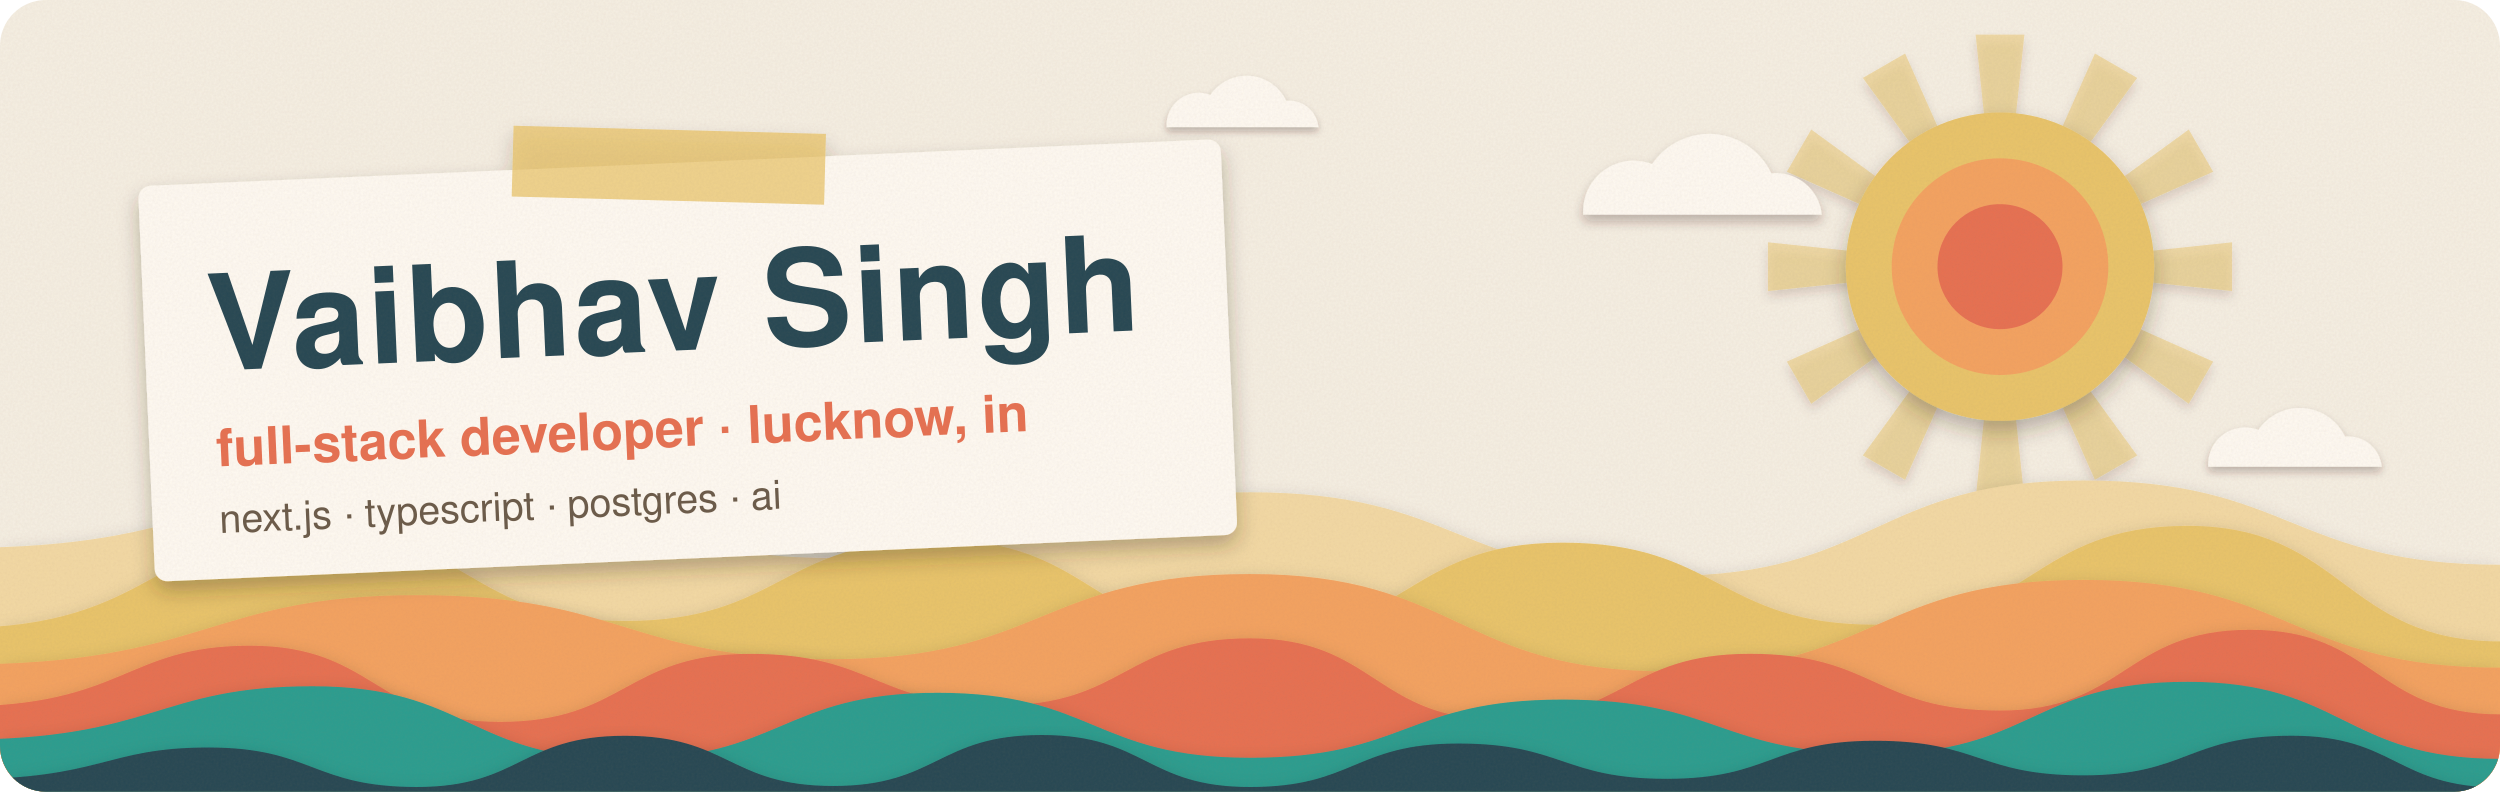
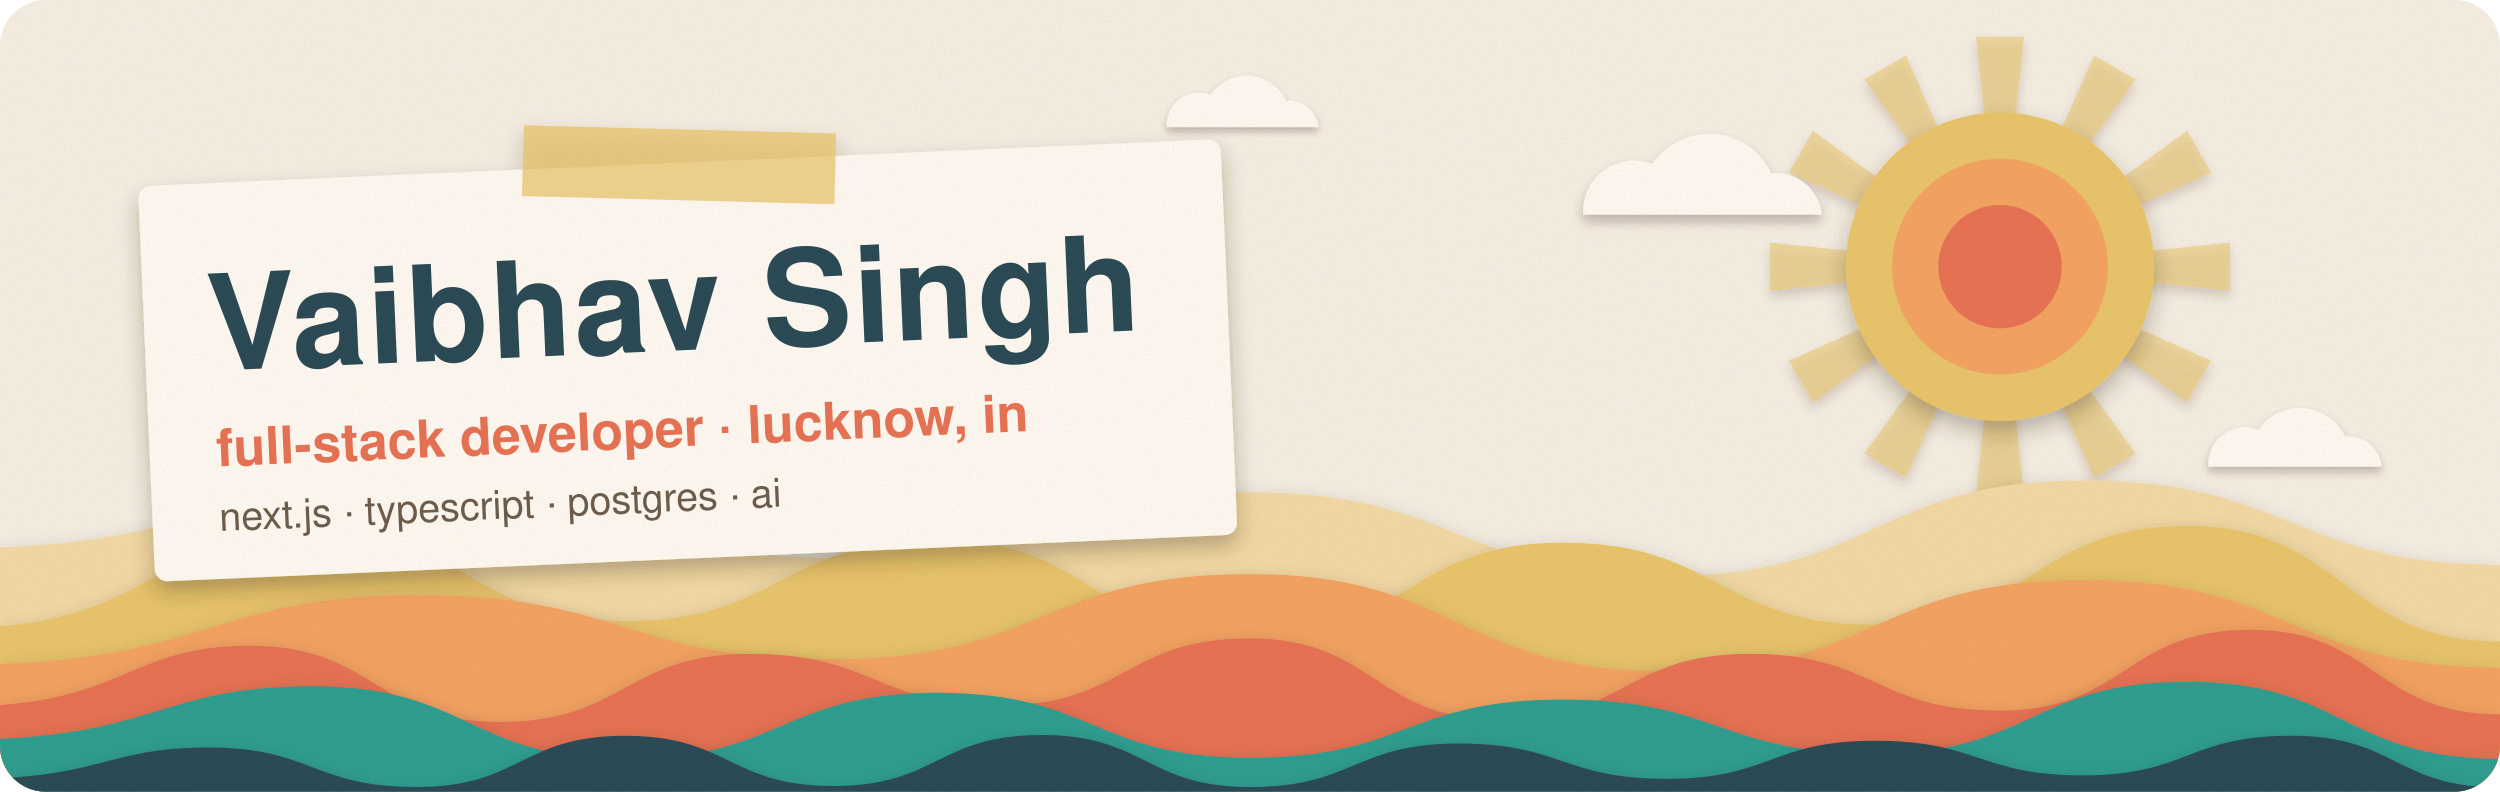
<svg xmlns="http://www.w3.org/2000/svg" viewBox="0 0 1200 380" width="1200" height="380" role="img" aria-label="Vaibhav Singh, full-stack developer">
  <defs>
    <filter id="sh" x="-10%" y="-20%" width="120%" height="150%">
      <feDropShadow dx="0" dy="5" stdDeviation="5" flood-color="#3b2a1a" flood-opacity=".32" />
    </filter>
    <filter id="shs" x="-10%" y="-20%" width="120%" height="150%">
      <feDropShadow dx="0" dy="3" stdDeviation="2.5" flood-color="#3b2a1a" flood-opacity=".3" />
    </filter>
    <filter id="grain">
      <feTurbulence type="fractalNoise" baseFrequency=".85" numOctaves="2" stitchTiles="stitch" />
      <feColorMatrix values="0 0 0 0 .3  0 0 0 0 .22  0 0 0 0 .15  0 0 0 .09 0" />
    </filter>
  </defs>
-   <rect width="1200" height="380" rx="22" fill="#f6efe3" />
  <clipPath id="clip">
    <rect width="1200" height="380" rx="22" />
  </clipPath>
  <g clip-path="url(#clip)">
-     <g filter="url(#shs)" opacity=".9">
+     <rect width="1200" height="380" fill="#f6efe3" />
+     <g filter="url(#shs)">
      <g>
        <animateTransform attributeName="transform" type="rotate" from="0 960 128" to="360 960 128" dur="60s" repeatCount="indefinite" />
-         <path d="M 960 128 L 1071.386 116.293 L 1071.386 139.707 Z" fill="#e9c46a" opacity=".55" />
-         <path d="M 960 128 L 1062.317 173.555 L 1050.61 193.832 Z" fill="#e9c46a" opacity=".55" />
-         <path d="M 960 128 L 1025.832 218.61 L 1005.555 230.317 Z" fill="#e9c46a" opacity=".55" />
-         <path d="M 960 128 L 971.707 239.386 L 948.293 239.386 Z" fill="#e9c46a" opacity=".55" />
-         <path d="M 960 128 L 914.445 230.317 L 894.168 218.61 Z" fill="#e9c46a" opacity=".55" />
-         <path d="M 960 128 L 869.39 193.832 L 857.683 173.555 Z" fill="#e9c46a" opacity=".55" />
-         <path d="M 960 128 L 848.614 139.707 L 848.614 116.293 Z" fill="#e9c46a" opacity=".55" />
-         <path d="M 960 128 L 857.683 82.445 L 869.39 62.168 Z" fill="#e9c46a" opacity=".55" />
-         <path d="M 960 128 L 894.168 37.39 L 914.445 25.683 Z" fill="#e9c46a" opacity=".55" />
-         <path d="M 960 128 L 948.293 16.614 L 971.707 16.614 Z" fill="#e9c46a" opacity=".55" />
-         <path d="M 960 128 L 1005.555 25.683 L 1025.832 37.39 Z" fill="#e9c46a" opacity=".55" />
-         <path d="M 960 128 L 1050.61 62.168 L 1062.317 82.445 Z" fill="#e9c46a" opacity=".55" />
+         <path d="M 960 128 L 1070.392 116.397 L 1070.392 139.603 Z" fill="#e9c46a" opacity=".55" />
+         <path d="M 960 128 L 1061.404 173.148 L 1049.801 193.244 Z" fill="#e9c46a" opacity=".55" />
+         <path d="M 960 128 L 1025.244 217.801 L 1005.148 229.404 Z" fill="#e9c46a" opacity=".55" />
+         <path d="M 960 128 L 971.603 238.392 L 948.397 238.392 Z" fill="#e9c46a" opacity=".55" />
+         <path d="M 960 128 L 914.852 229.404 L 894.756 217.801 Z" fill="#e9c46a" opacity=".55" />
+         <path d="M 960 128 L 870.199 193.244 L 858.596 173.148 Z" fill="#e9c46a" opacity=".55" />
+         <path d="M 960 128 L 849.608 139.603 L 849.608 116.397 Z" fill="#e9c46a" opacity=".55" />
+         <path d="M 960 128 L 858.596 82.852 L 870.199 62.756 Z" fill="#e9c46a" opacity=".55" />
+         <path d="M 960 128 L 894.756 38.199 L 914.852 26.596 Z" fill="#e9c46a" opacity=".55" />
+         <path d="M 960 128 L 948.397 17.608 L 971.603 17.608 Z" fill="#e9c46a" opacity=".55" />
+         <path d="M 960 128 L 1005.148 26.596 L 1025.244 38.199 Z" fill="#e9c46a" opacity=".55" />
+         <path d="M 960 128 L 1049.801 62.756 L 1061.404 82.852 Z" fill="#e9c46a" opacity=".55" />
      </g>
    </g>
    <g filter="url(#sh)">
      <g>
        <animateTransform attributeName="transform" type="translate" values="0 0;0 6;0 0" dur="9s" repeatCount="indefinite" calcMode="spline" keySplines=".45 0 .55 1;.45 0 .55 1" />
        <circle cx="960" cy="128" r="74" fill="#e9c46a" />
-         <circle cx="960" cy="128" r="52" fill="#f4a261" />
-         <circle cx="960" cy="128" r="30" fill="#e76f51" />
+         <circle cx="960" cy="128" r="51.8" fill="#f4a261" />
+         <circle cx="960" cy="128" r="29.6" fill="#e76f51" />
      </g>
    </g>
    <g filter="url(#shs)" transform="translate(760 70) scale(1.1)">
      <g>
        <animateTransform attributeName="transform" type="translate" values="0 0;26 3;0 0" dur="12.3s" repeatCount="indefinite" calcMode="spline" keySplines=".45 0 .55 1;.45 0 .55 1" />
        <path d="M0 30 a22 22 0 0 1 30-22 a30 30 0 0 1 52 4 a20 20 0 0 1 22 18 z" fill="#fffaf2" />
      </g>
    </g>
    <g filter="url(#shs)" transform="translate(1060 200) scale(0.8)">
      <g>
        <animateTransform attributeName="transform" type="translate" values="0 0;26 3;0 0" dur="11.4s" repeatCount="indefinite" calcMode="spline" keySplines=".45 0 .55 1;.45 0 .55 1" />
        <path d="M0 30 a22 22 0 0 1 30-22 a30 30 0 0 1 52 4 a20 20 0 0 1 22 18 z" fill="#fffaf2" />
      </g>
    </g>
    <g filter="url(#shs)" transform="translate(560 40) scale(0.7)">
      <g>
        <animateTransform attributeName="transform" type="translate" values="0 0;26 3;0 0" dur="11.1s" repeatCount="indefinite" calcMode="spline" keySplines=".45 0 .55 1;.45 0 .55 1" />
        <path d="M0 30 a22 22 0 0 1 30-22 a30 30 0 0 1 52 4 a20 20 0 0 1 22 18 z" fill="#fffaf2" />
      </g>
    </g>
-     <g filter="url(#sh)">
-       <g>
-         <animateTransform attributeName="transform" type="translate" values="0 0;0 3;0 0" dur="9s" repeatCount="indefinite" calcMode="spline" keySplines=".45 0 .55 1;.45 0 .55 1" />
-         <path d="M -20 400 L -20 263.001 C 100 263.001, 100 230.028, 200 230.028 C 300 230.028, 300 267.862, 400 267.862 C 500 267.862, 500 236.296, 600 236.296 C 700 236.296, 700 276.423, 800 276.423 C 900 276.423, 900 230.627, 1000 230.627 C 1100 230.627, 1100 271.073, 1200 271.073 L 1220 271.073 L 1220 400 Z" fill="#f3d9a4" />
-       </g>
-     </g>
-     <g filter="url(#sh)">
-       <g>
-         <animateTransform attributeName="transform" type="translate" values="0 0;0 4;0 0" dur="8s" repeatCount="indefinite" calcMode="spline" keySplines=".45 0 .55 1;.45 0 .55 1" />
-         <path d="M -20 400 L -20 301.415 C 75 301.415, 75 254.499, 150 254.499 C 225 254.499, 225 298.069, 300 298.069 C 375 298.069, 375 259.067, 450 259.067 C 525 259.067, 525 305.844, 600 305.844 C 675 305.844, 675 260.469, 750 260.469 C 825 260.469, 825 299.845, 900 299.845 C 975 299.845, 975 252.415, 1050 252.415 C 1125 252.415, 1125 307.881, 1200 307.881 L 1220 307.881 L 1220 400 Z" fill="#e9c46a" />
-       </g>
-     </g>
-     <g filter="url(#sh)">
-       <g>
-         <animateTransform attributeName="transform" type="translate" values="0 0;0 5;0 0" dur="10s" repeatCount="indefinite" calcMode="spline" keySplines=".45 0 .55 1;.45 0 .55 1" />
-         <path d="M -20 400 L -20 318.969 C 100 318.969, 100 285.679, 200 285.679 C 300 285.679, 300 316.394, 400 316.394 C 500 316.394, 500 275.53, 600 275.53 C 700 275.53, 700 322.241, 800 322.241 C 900 322.241, 900 278.35, 1000 278.35 C 1100 278.35, 1100 320.468, 1200 320.468 L 1220 320.468 L 1220 400 Z" fill="#f4a261" />
-       </g>
-     </g>
-     <g filter="url(#sh)">
-       <g>
-         <animateTransform attributeName="transform" type="translate" values="0 0;0 6;0 0" dur="7s" repeatCount="indefinite" calcMode="spline" keySplines=".45 0 .55 1;.45 0 .55 1" />
-         <path d="M -20 400 L -20 339.099 C 60 339.099, 60 309.937, 120 309.937 C 180 309.937, 180 346.51, 240 346.51 C 300 346.51, 300 313.847, 360 313.847 C 420 313.847, 420 338.549, 480 338.549 C 540 338.549, 540 306.397, 600 306.397 C 660 306.397, 660 345.413, 720 345.413 C 780 345.413, 780 313.821, 840 313.821 C 900 313.821, 900 341.071, 960 341.071 C 1020 341.071, 1020 302.292, 1080 302.292 C 1140 302.292, 1140 342.892, 1200 342.892 L 1220 342.892 L 1220 400 Z" fill="#e76f51" />
-       </g>
-     </g>
-     <g filter="url(#sh)">
-       <g>
-         <animateTransform attributeName="transform" type="translate" values="0 0;0 4;0 0" dur="11s" repeatCount="indefinite" calcMode="spline" keySplines=".45 0 .55 1;.45 0 .55 1" />
-         <path d="M -20 400 L -20 355.047 C 75 355.047, 75 329.406, 150 329.406 C 225 329.406, 225 364.357, 300 364.357 C 375 364.357, 375 332.538, 450 332.538 C 525 332.538, 525 363.735, 600 363.735 C 675 363.735, 675 335.798, 750 335.798 C 825 335.798, 825 361.748, 900 361.748 C 975 361.748, 975 327.273, 1050 327.273 C 1125 327.273, 1125 364.252, 1200 364.252 L 1220 364.252 L 1220 400 Z" fill="#2a9d8f" />
-       </g>
-     </g>
-     <g filter="url(#sh)">
-       <g>
-         <animateTransform attributeName="transform" type="translate" values="0 0;0 3;0 0" dur="9s" repeatCount="indefinite" calcMode="spline" keySplines=".45 0 .55 1;.45 0 .55 1" />
-         <path d="M -20 400 L -20 374.066 C 50 374.066, 50 358.8, 100 358.8 C 150 358.8, 150 377.757, 200 377.757 C 250 377.757, 250 353.175, 300 353.175 C 350 353.175, 350 377.269, 400 377.269 C 450 377.269, 450 352.801, 500 352.801 C 550 352.801, 550 377.764, 600 377.764 C 650 377.764, 650 356.894, 700 356.894 C 750 356.894, 750 373.836, 800 373.836 C 850 373.836, 850 355.568, 900 355.568 C 950 355.568, 950 372.173, 1000 372.173 C 1050 372.173, 1050 353.146, 1100 353.146 C 1150 353.146, 1150 377.987, 1200 377.987 L 1220 377.987 L 1220 400 Z" fill="#264653" />
-       </g>
-     </g>
    <g filter="url(#shs)">
      <g>
        <animateMotion dur="14s" repeatCount="indefinite" rotate="auto" path="M -80 150 C 200 40, 420 230, 640 110 S 1000 30, 1300 120" />
        <path d="M 0 0 L -34 -12 L -24 0 L -34 12 Z" fill="#fffaf2" />
        <path d="M 0 0 L -24 0 L -34 12 Z" fill="#e6dccb" />
      </g>
    </g>
+     <g filter="url(#sh)">
+       <g>
+         <animateTransform attributeName="transform" type="translate" values="0 0;0 3;0 0" dur="9s" repeatCount="indefinite" calcMode="spline" keySplines=".45 0 .55 1;.45 0 .55 1" />
+         <path d="M -20 400 L -20 263.001 C 100 263.001, 100 230.028, 200 230.028 C 300 230.028, 300 267.862, 400 267.862 C 500 267.862, 500 236.296, 600 236.296 C 700 236.296, 700 276.423, 800 276.423 C 900 276.423, 900 230.627, 1000 230.627 C 1100 230.627, 1100 271.073, 1200 271.073  L 1220 271.073 L 1220 400 Z" fill="#f3d9a4" />
+       </g>
+     </g>
+     <g filter="url(#sh)">
+       <g>
+         <animateTransform attributeName="transform" type="translate" values="0 0;0 4;0 0" dur="8s" repeatCount="indefinite" calcMode="spline" keySplines=".45 0 .55 1;.45 0 .55 1" />
+         <path d="M -20 400 L -20 301.415 C 75 301.415, 75 254.499, 150 254.499 C 225 254.499, 225 298.069, 300 298.069 C 375 298.069, 375 259.067, 450 259.067 C 525 259.067, 525 305.844, 600 305.844 C 675 305.844, 675 260.469, 750 260.469 C 825 260.469, 825 299.845, 900 299.845 C 975 299.845, 975 252.415, 1050 252.415 C 1125 252.415, 1125 307.881, 1200 307.881  L 1220 307.881 L 1220 400 Z" fill="#e9c46a" />
+       </g>
+     </g>
+     <g filter="url(#sh)">
+       <g>
+         <animateTransform attributeName="transform" type="translate" values="0 0;0 5;0 0" dur="10s" repeatCount="indefinite" calcMode="spline" keySplines=".45 0 .55 1;.45 0 .55 1" />
+         <path d="M -20 400 L -20 318.969 C 100 318.969, 100 285.679, 200 285.679 C 300 285.679, 300 316.394, 400 316.394 C 500 316.394, 500 275.53, 600 275.53 C 700 275.53, 700 322.241, 800 322.241 C 900 322.241, 900 278.35, 1000 278.35 C 1100 278.35, 1100 320.468, 1200 320.468  L 1220 320.468 L 1220 400 Z" fill="#f4a261" />
+       </g>
+     </g>
+     <g filter="url(#sh)">
+       <g>
+         <animateTransform attributeName="transform" type="translate" values="0 0;0 6;0 0" dur="7s" repeatCount="indefinite" calcMode="spline" keySplines=".45 0 .55 1;.45 0 .55 1" />
+         <path d="M -20 400 L -20 339.099 C 60 339.099, 60 309.937, 120 309.937 C 180 309.937, 180 346.51, 240 346.51 C 300 346.51, 300 313.847, 360 313.847 C 420 313.847, 420 338.549, 480 338.549 C 540 338.549, 540 306.397, 600 306.397 C 660 306.397, 660 345.413, 720 345.413 C 780 345.413, 780 313.821, 840 313.821 C 900 313.821, 900 341.071, 960 341.071 C 1020 341.071, 1020 302.292, 1080 302.292 C 1140 302.292, 1140 342.892, 1200 342.892  L 1220 342.892 L 1220 400 Z" fill="#e76f51" />
+       </g>
+     </g>
+     <g filter="url(#sh)">
+       <g>
+         <animateTransform attributeName="transform" type="translate" values="0 0;0 4;0 0" dur="11s" repeatCount="indefinite" calcMode="spline" keySplines=".45 0 .55 1;.45 0 .55 1" />
+         <path d="M -20 400 L -20 355.047 C 75 355.047, 75 329.406, 150 329.406 C 225 329.406, 225 364.357, 300 364.357 C 375 364.357, 375 332.538, 450 332.538 C 525 332.538, 525 363.735, 600 363.735 C 675 363.735, 675 335.798, 750 335.798 C 825 335.798, 825 361.748, 900 361.748 C 975 361.748, 975 327.273, 1050 327.273 C 1125 327.273, 1125 364.252, 1200 364.252  L 1220 364.252 L 1220 400 Z" fill="#2a9d8f" />
+       </g>
+     </g>
+     <g filter="url(#sh)">
+       <g>
+         <animateTransform attributeName="transform" type="translate" values="0 0;0 3;0 0" dur="9s" repeatCount="indefinite" calcMode="spline" keySplines=".45 0 .55 1;.45 0 .55 1" />
+         <path d="M -20 400 L -20 374.066 C 50 374.066, 50 358.8, 100 358.8 C 150 358.8, 150 377.757, 200 377.757 C 250 377.757, 250 353.175, 300 353.175 C 350 353.175, 350 377.269, 400 377.269 C 450 377.269, 450 352.801, 500 352.801 C 550 352.801, 550 377.764, 600 377.764 C 650 377.764, 650 356.894, 700 356.894 C 750 356.894, 750 373.836, 800 373.836 C 850 373.836, 850 355.568, 900 355.568 C 950 355.568, 950 372.173, 1000 372.173 C 1050 372.173, 1050 353.146, 1100 353.146 C 1150 353.146, 1150 377.987, 1200 377.987  L 1220 377.987 L 1220 400 Z" fill="#264653" />
+       </g>
+     </g>
    <g transform="rotate(-2.5 330 170)" filter="url(#sh)">
      <g>
-         <animateTransform attributeName="transform" type="rotate" values="-1.2 330 70;1.2 330 70;-1.2 330 70" dur="7s" begin="0s" repeatCount="indefinite" calcMode="spline" keySplines=".45 0 .55 1;.45 0 .55 1" />
+         <animateTransform attributeName="transform" type="rotate" values="-1.2 330 78;1.2 330 78;-1.2 330 78" dur="7s" begin="0s" repeatCount="indefinite" calcMode="spline" keySplines=".45 0 .55 1;.45 0 .55 1" />
        <rect x="70" y="78" width="520" height="190" rx="6" fill="#fffaf2" />
-         <rect x="250" y="62" width="150" height="34" fill="#e9c46a" opacity=".75" transform="rotate(4 325 79)" />
+         <rect x="255" y="62" width="150" height="34" fill="#e9c46a" opacity=".75" transform="rotate(4 330 78)" />
        <text x="100" y="168" font-family="'Trebuchet MS','Segoe UI',Helvetica,Arial,sans-serif" font-size="64" font-weight="800" fill="#264653" letter-spacing="1">Vaibhav Singh</text>
        <text x="102" y="214" font-family="'Trebuchet MS','Segoe UI',Helvetica,Arial,sans-serif" font-size="25" font-weight="600" fill="#e76f51">full-stack developer · lucknow, in</text>
-         <text x="102" y="246" font-family="'Trebuchet MS','Segoe UI',Helvetica,Arial,sans-serif" font-size="19" fill="#6b5a48">next.js · typescript · postgres · ai</text>
+         <text x="102" y="245" font-family="'Trebuchet MS','Segoe UI',Helvetica,Arial,sans-serif" font-size="19" font-weight="400" fill="#6b5a48">next.js · typescript · postgres · ai</text>
      </g>
    </g>
    <rect width="1200" height="380" filter="url(#grain)" pointer-events="none" />
  </g>
</svg>
